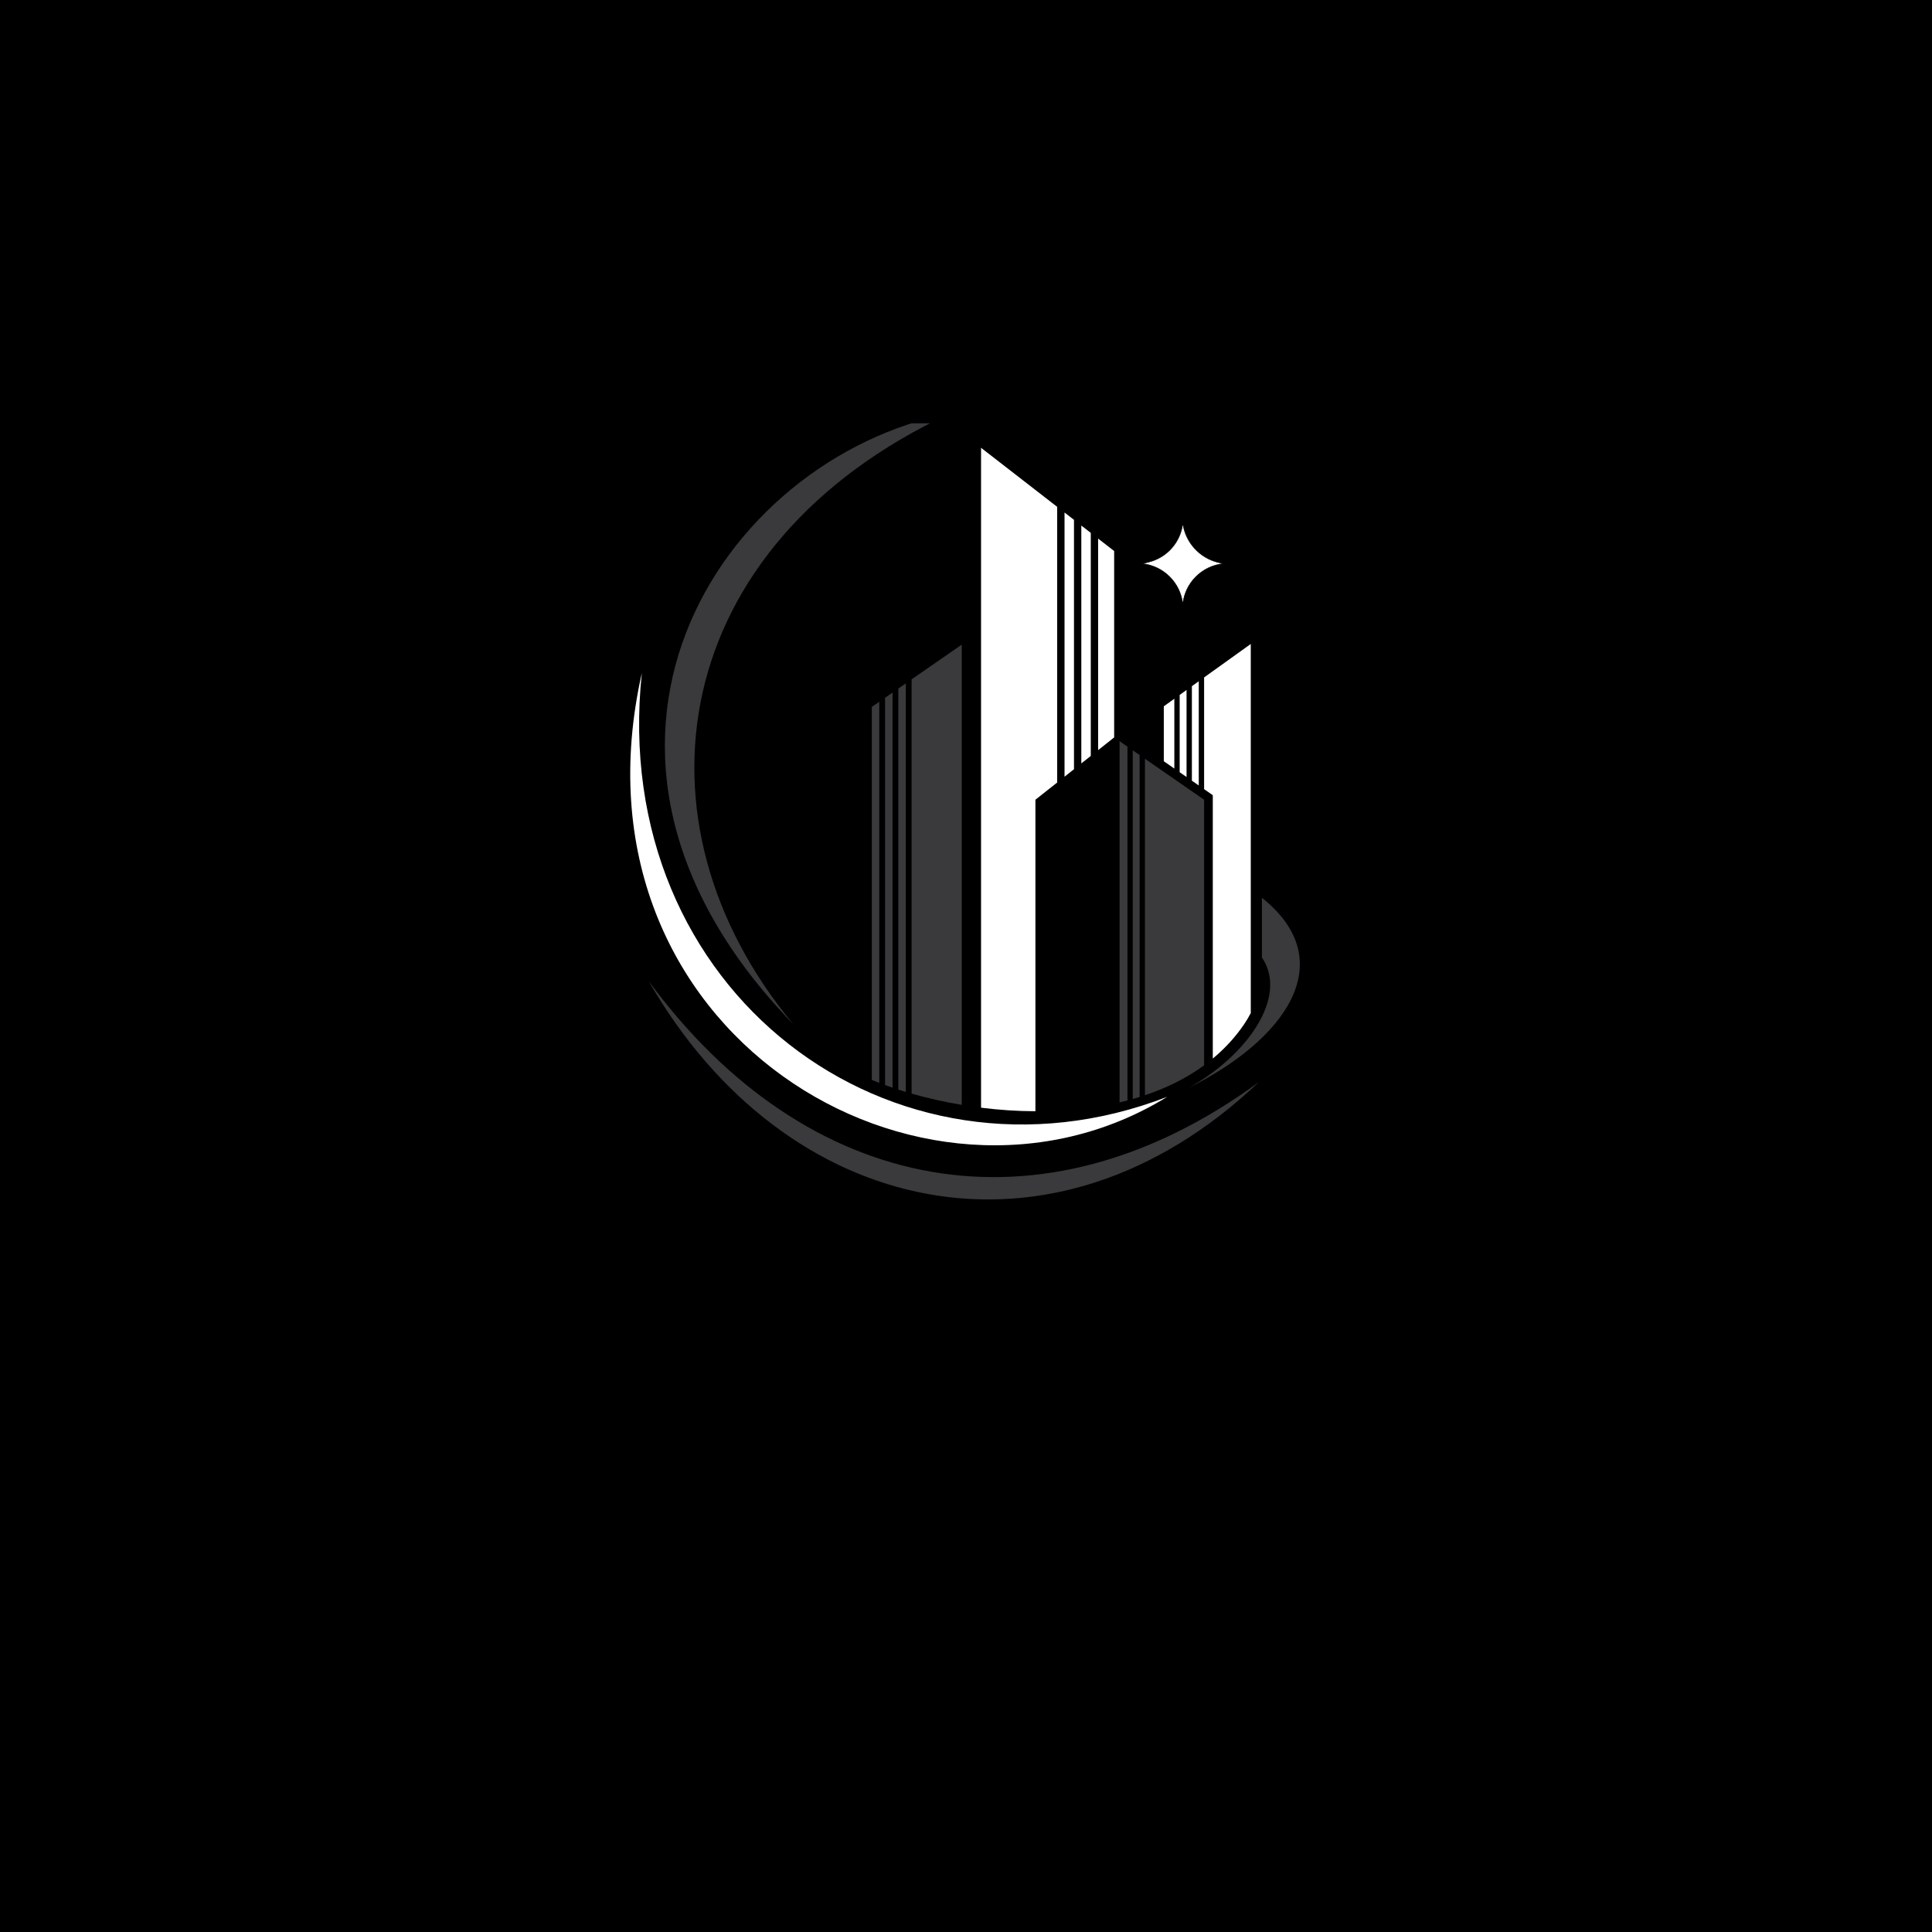
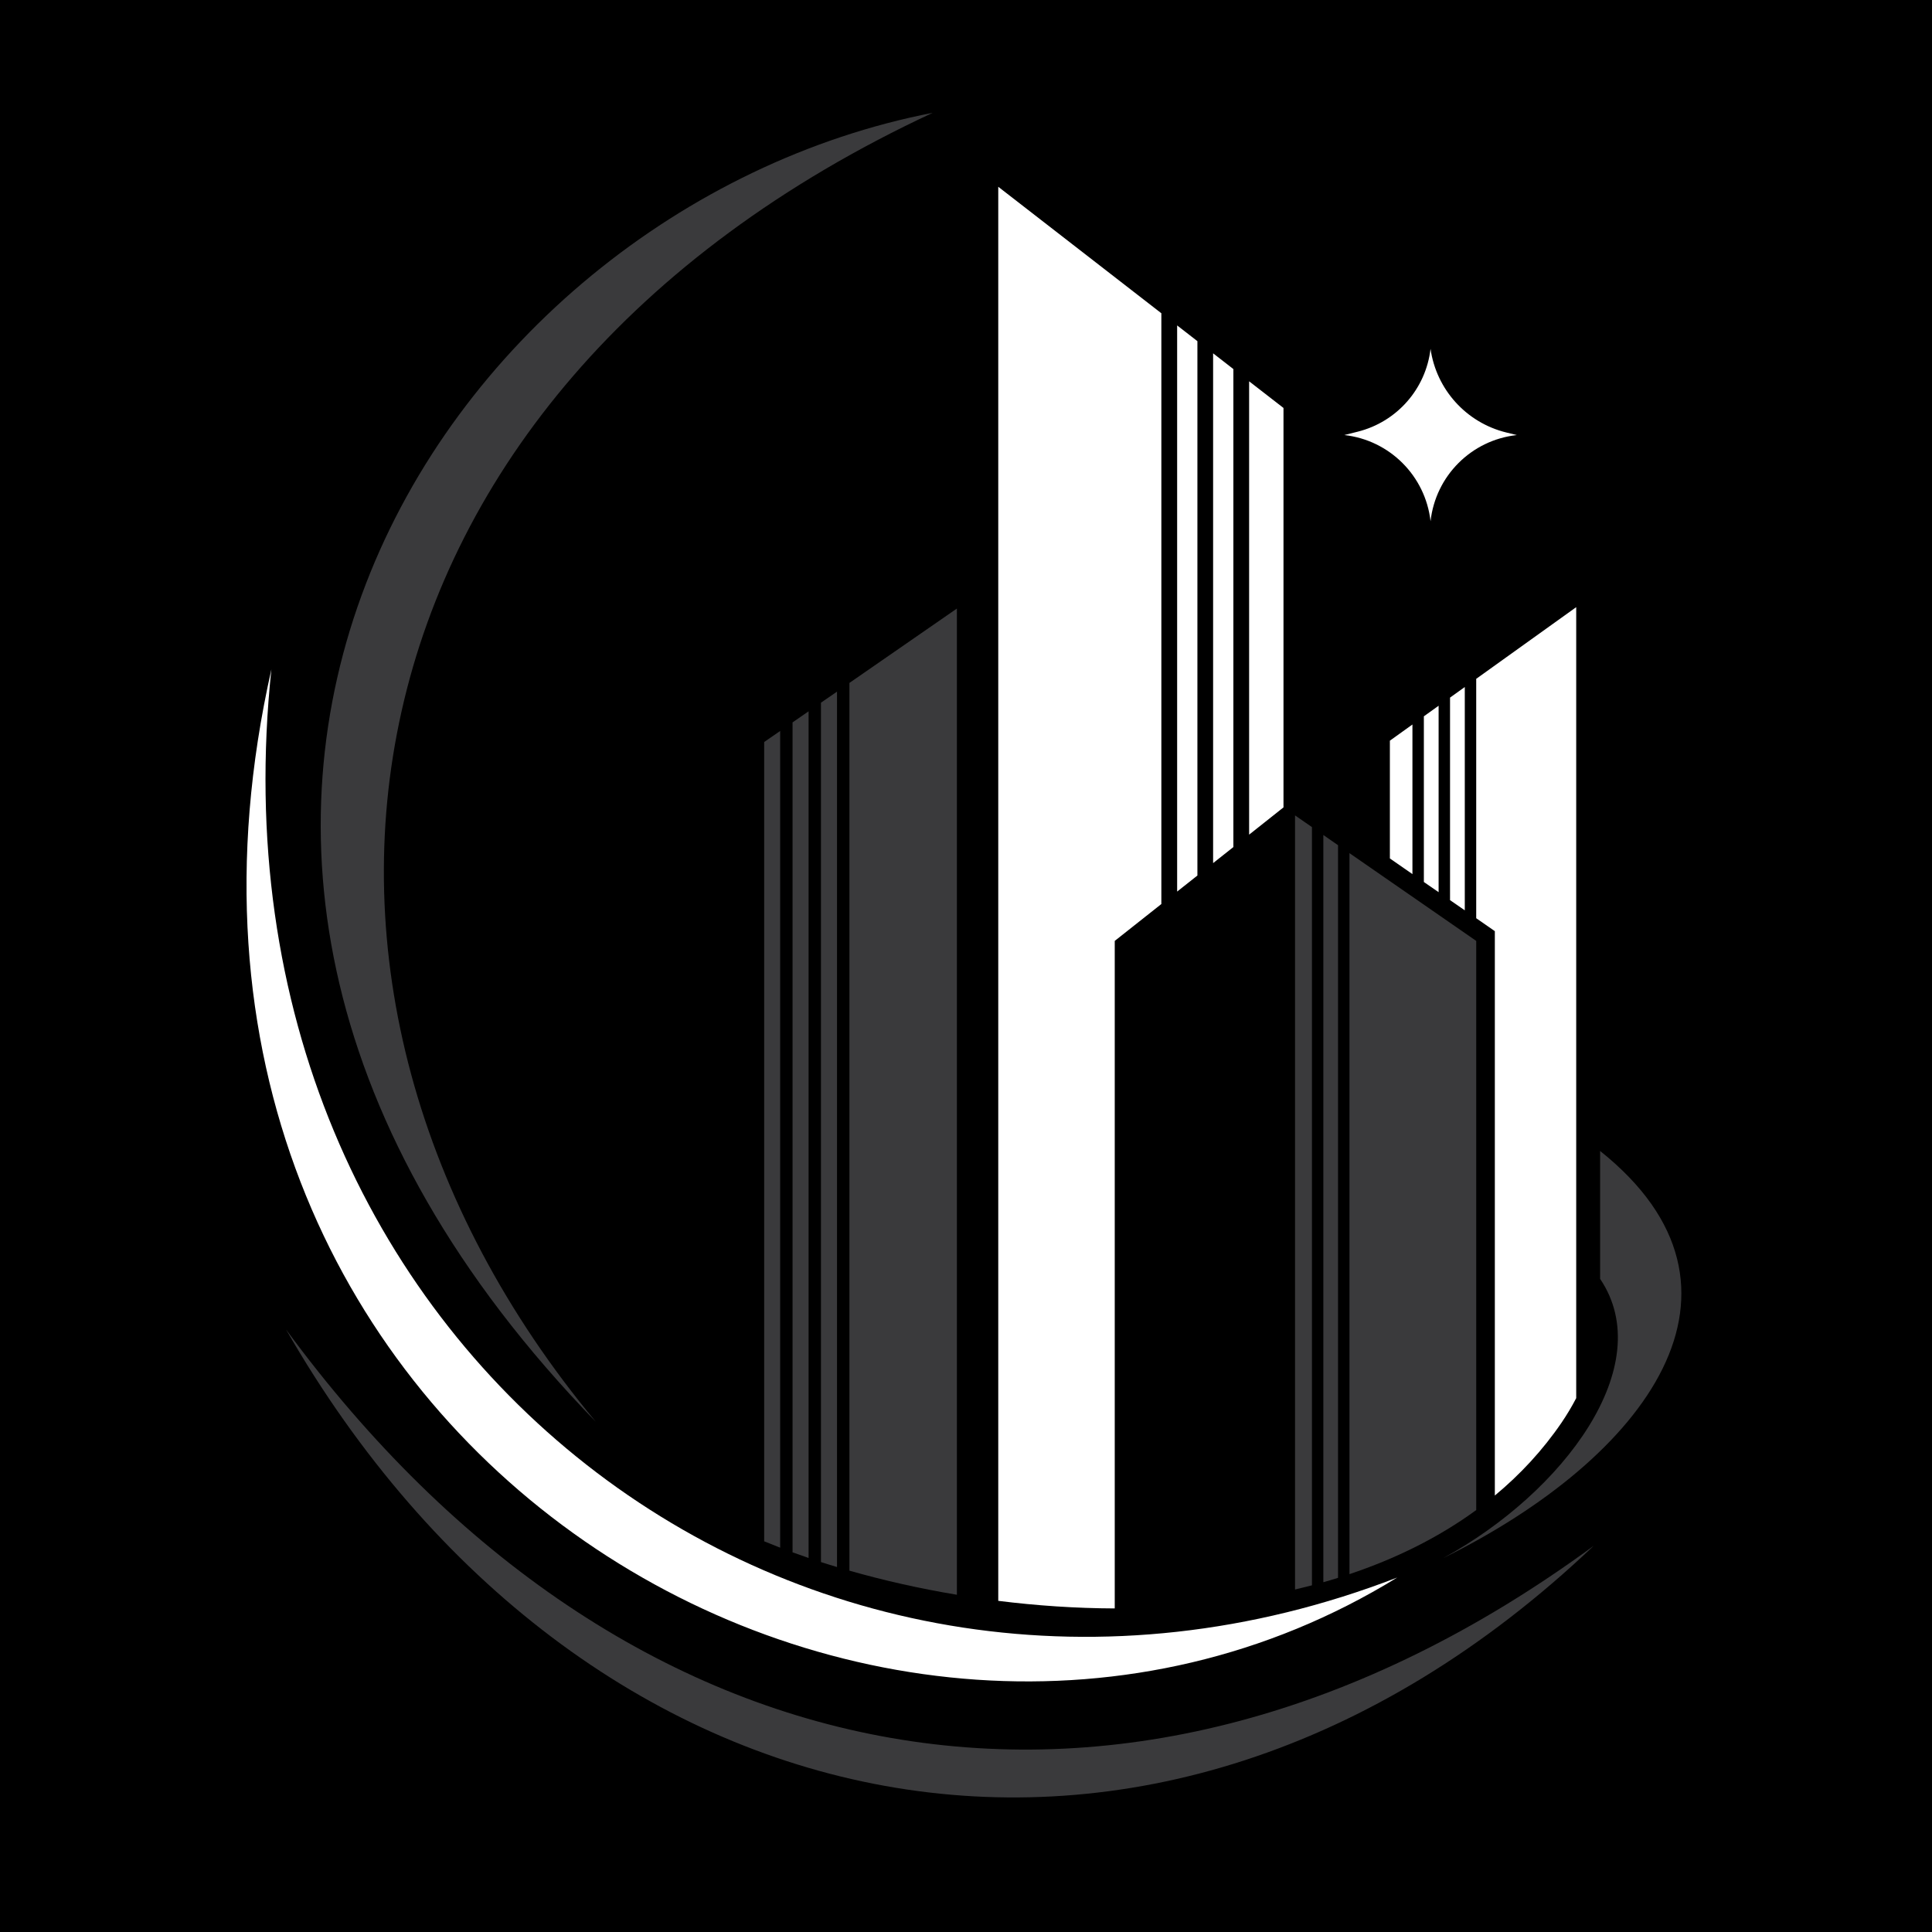
- <svg xmlns="http://www.w3.org/2000/svg" width="500" zoomAndPan="magnify" viewBox="0 0 375 375" height="500" preserveAspectRatio="xMidYMid meet" version="1.0">
-   <defs>
-     <clipPath id="45bc6bab23">
-       <path d="M 129 82.156 L 185 82.156 L 185 199 L 129 199 Z M 129 82.156 " clip-rule="nonzero" />
-     </clipPath>
-     <clipPath id="b4c0e506cc">
-       <path d="M 221.719 101.547 L 237.469 101.547 L 237.469 117.297 L 221.719 117.297 Z M 221.719 101.547 " clip-rule="nonzero" />
-     </clipPath>
-   </defs>
-   <rect x="-37.5" width="450" fill="#ffffff" y="-37.5" height="450" fill-opacity="1" />
-   <rect x="-37.5" width="450" fill="#000000" y="-37.5" height="450" fill-opacity="1" />
-   <path fill="#ffffff" d="M 205.195 98.375 L 190.422 86.918 L 190.422 215.004 C 193.891 215.438 197.438 215.68 200.973 215.691 L 200.973 155.227 L 205.195 151.887 Z M 208.461 100.902 L 206.625 99.477 L 206.625 150.758 L 208.461 149.305 Z M 211.719 103.43 L 209.883 102.004 L 209.883 148.18 L 211.719 146.727 Z M 216.258 106.953 L 213.145 104.539 L 213.145 145.602 L 216.258 143.133 Z M 216.258 106.953 " fill-opacity="1" fill-rule="evenodd" />
-   <path fill="#3a3a3c" d="M 218.836 144.918 L 217.305 143.859 L 217.305 213.977 C 217.816 213.855 218.328 213.727 218.836 213.598 Z M 221.199 146.559 L 219.867 145.633 L 219.867 213.316 C 220.316 213.191 220.762 213.059 221.199 212.922 Z M 233.715 155.227 L 222.234 147.277 L 222.234 212.586 C 226.418 211.184 230.301 209.273 233.715 206.781 Z M 233.715 155.227 " fill-opacity="1" fill-rule="evenodd" />
-   <path fill="#3a3a3c" d="M 176.934 131.863 L 186.676 125.121 L 186.676 214.453 C 183.301 213.891 180.031 213.152 176.941 212.27 L 176.941 131.863 Z M 174.363 133.648 L 175.816 132.648 L 175.816 211.941 C 175.324 211.797 174.84 211.645 174.363 211.492 Z M 171.789 135.434 L 173.242 134.43 L 173.242 211.121 C 172.754 210.953 172.27 210.785 171.789 210.609 Z M 169.258 220.434 L 169.219 220.434 L 169.219 220.422 Z M 169.219 137.211 L 170.668 136.211 L 170.668 210.188 C 170.18 210 169.695 209.805 169.219 209.613 Z M 169.219 137.211 " fill-opacity="1" fill-rule="evenodd" />
-   <path fill="#ffffff" d="M 233.715 131.488 L 242.773 124.996 L 242.773 196.641 C 242.371 197.418 241.922 198.156 241.461 198.84 C 239.738 201.367 237.695 203.562 235.402 205.465 L 235.402 154.344 L 233.715 153.172 Z M 231.344 133.188 L 232.68 132.23 L 232.68 152.457 L 231.344 151.535 Z M 228.973 134.883 L 230.309 133.926 L 230.309 150.812 L 228.973 149.891 Z M 225.895 137.09 L 227.938 135.625 L 227.938 149.176 L 225.895 147.758 Z M 225.895 137.09 " fill-opacity="1" fill-rule="evenodd" />
-   <g clip-path="url(#45bc6bab23)">
-     <path fill="#3a3a3c" d="M 184.484 80.219 C 139.617 88.93 102.586 145.824 153.973 198.789 C 121.367 159.617 129.484 105.828 184.484 80.219 " fill-opacity="1" fill-rule="evenodd" />
-   </g>
-   <path fill="#ffffff" d="M 124.582 130.633 C 108.82 200.48 179.277 242.012 226.562 212.891 C 173.27 233.492 118.012 192.465 124.582 130.633 " fill-opacity="1" fill-rule="evenodd" />
-   <path fill="#3a3a3c" d="M 244.352 210.023 C 204.445 247.926 152.426 236.613 125.91 190.426 C 156.445 232.027 202.156 240.973 244.352 210.023 " fill-opacity="1" fill-rule="evenodd" />
-   <path fill="#3a3a3c" d="M 230.715 211.137 C 241.617 205.199 250.246 193.688 244.938 185.84 L 244.938 174.254 C 260.59 186.746 249.117 202.043 230.715 211.137 " fill-opacity="1" fill-rule="evenodd" />
-   <g clip-path="url(#b4c0e506cc)">
-     <path fill="#ffffff" d="M 237.391 109.406 C 237.391 109.406 237.012 109.312 236.43 109.172 C 232.812 108.281 230.102 105.281 229.578 101.598 C 229.156 105.223 226.535 108.207 222.996 109.098 C 222.266 109.281 221.766 109.406 221.766 109.406 C 225.871 109.867 229.109 113.102 229.578 117.207 C 229.578 117.215 229.578 117.219 229.578 117.219 C 230.031 113.109 233.27 109.867 237.375 109.41 C 237.383 109.406 237.391 109.406 237.391 109.406 Z M 237.391 109.406 " fill-opacity="1" fill-rule="evenodd" />
-     <path stroke-linecap="round" transform="matrix(0.0220931, 0, 0, 0.0220931, 221.7227, 101.5524)" fill="none" stroke-linejoin="round" d="M 355.56 2.048 C 379.252 168.779 501.957 304.567 665.682 344.88 C 692.026 351.245 709.177 355.488 709.177 355.488 C 709.177 355.488 708.823 355.488 708.469 355.665 C 522.644 376.352 376.07 523.103 355.56 709.105 C 355.56 709.105 355.56 708.928 355.56 708.575 C 334.343 522.749 187.769 376.352 1.943 355.488 C 1.943 355.488 24.575 349.83 57.638 341.52 C 217.826 301.208 336.465 166.126 355.56 2.048 Z M 355.56 2.048 Z M 355.56 2.048 " stroke="#000000" stroke-width="4.002" stroke-opacity="1" stroke-miterlimit="1.5" />
-   </g>
+ <svg xmlns="http://www.w3.org/2000/svg" width="512" height="512" viewBox="100 70 175 175" preserveAspectRatio="xMidYMid meet">
+   <rect x="50" y="30" width="250" height="250" fill="#000000" />
+   <path fill="#ffffff" d="M 205.195 98.375 L 190.422 86.918 L 190.422 215.004 C 193.891 215.438 197.438 215.68 200.973 215.691 L 200.973 155.227 L 205.195 151.887 Z M 208.461 100.902 L 206.625 99.477 L 206.625 150.758 L 208.461 149.305 Z M 211.719 103.43 L 209.883 102.004 L 209.883 148.18 L 211.719 146.727 Z M 216.258 106.953 L 213.145 104.539 L 213.145 145.602 L 216.258 143.133 Z" />
+   <path fill="#3a3a3c" d="M 218.836 144.918 L 217.305 143.859 L 217.305 213.977 C 217.816 213.855 218.328 213.727 218.836 213.598 Z M 221.199 146.559 L 219.867 145.633 L 219.867 213.316 C 220.316 213.191 220.762 213.059 221.199 212.922 Z M 233.715 155.227 L 222.234 147.277 L 222.234 212.586 C 226.418 211.184 230.301 209.273 233.715 206.781 Z" />
+   <path fill="#3a3a3c" d="M 176.934 131.863 L 186.676 125.121 L 186.676 214.453 C 183.301 213.891 180.031 213.152 176.941 212.27 L 176.941 131.863 Z M 174.363 133.648 L 175.816 132.648 L 175.816 211.941 C 175.324 211.797 174.84 211.645 174.363 211.492 Z M 171.789 135.434 L 173.242 134.43 L 173.242 211.121 C 172.754 210.953 172.27 210.785 171.789 210.609 Z M 169.219 137.211 L 170.668 136.211 L 170.668 210.188 C 170.18 210 169.695 209.805 169.219 209.613 Z" />
+   <path fill="#ffffff" d="M 233.715 131.488 L 242.773 124.996 L 242.773 196.641 C 242.371 197.418 241.922 198.156 241.461 198.84 C 239.738 201.367 237.695 203.562 235.402 205.465 L 235.402 154.344 L 233.715 153.172 Z M 231.344 133.188 L 232.68 132.23 L 232.68 152.457 L 231.344 151.535 Z M 228.973 134.883 L 230.309 133.926 L 230.309 150.812 L 228.973 149.891 Z M 225.895 137.09 L 227.938 135.625 L 227.938 149.176 L 225.895 147.758 Z" />
+   <path fill="#3a3a3c" d="M 184.484 80.219 C 139.617 88.93 102.586 145.824 153.973 198.789 C 121.367 159.617 129.484 105.828 184.484 80.219" />
+   <path fill="#ffffff" d="M 124.582 130.633 C 108.82 200.48 179.277 242.012 226.562 212.891 C 173.27 233.492 118.012 192.465 124.582 130.633" />
+   <path fill="#3a3a3c" d="M 244.352 210.023 C 204.445 247.926 152.426 236.613 125.91 190.426 C 156.445 232.027 202.156 240.973 244.352 210.023" />
+   <path fill="#3a3a3c" d="M 230.715 211.137 C 241.617 205.199 250.246 193.688 244.938 185.84 L 244.938 174.254 C 260.59 186.746 249.117 202.043 230.715 211.137" />
+   <path fill="#ffffff" d="M 237.391 109.406 C 237.391 109.406 237.012 109.312 236.43 109.172 C 232.812 108.281 230.102 105.281 229.578 101.598 C 229.156 105.223 226.535 108.207 222.996 109.098 C 222.266 109.281 221.766 109.406 221.766 109.406 C 225.871 109.867 229.109 113.102 229.578 117.207 C 229.578 117.215 229.578 117.219 229.578 117.219 C 230.031 113.109 233.27 109.867 237.375 109.41 Z" />
</svg>
